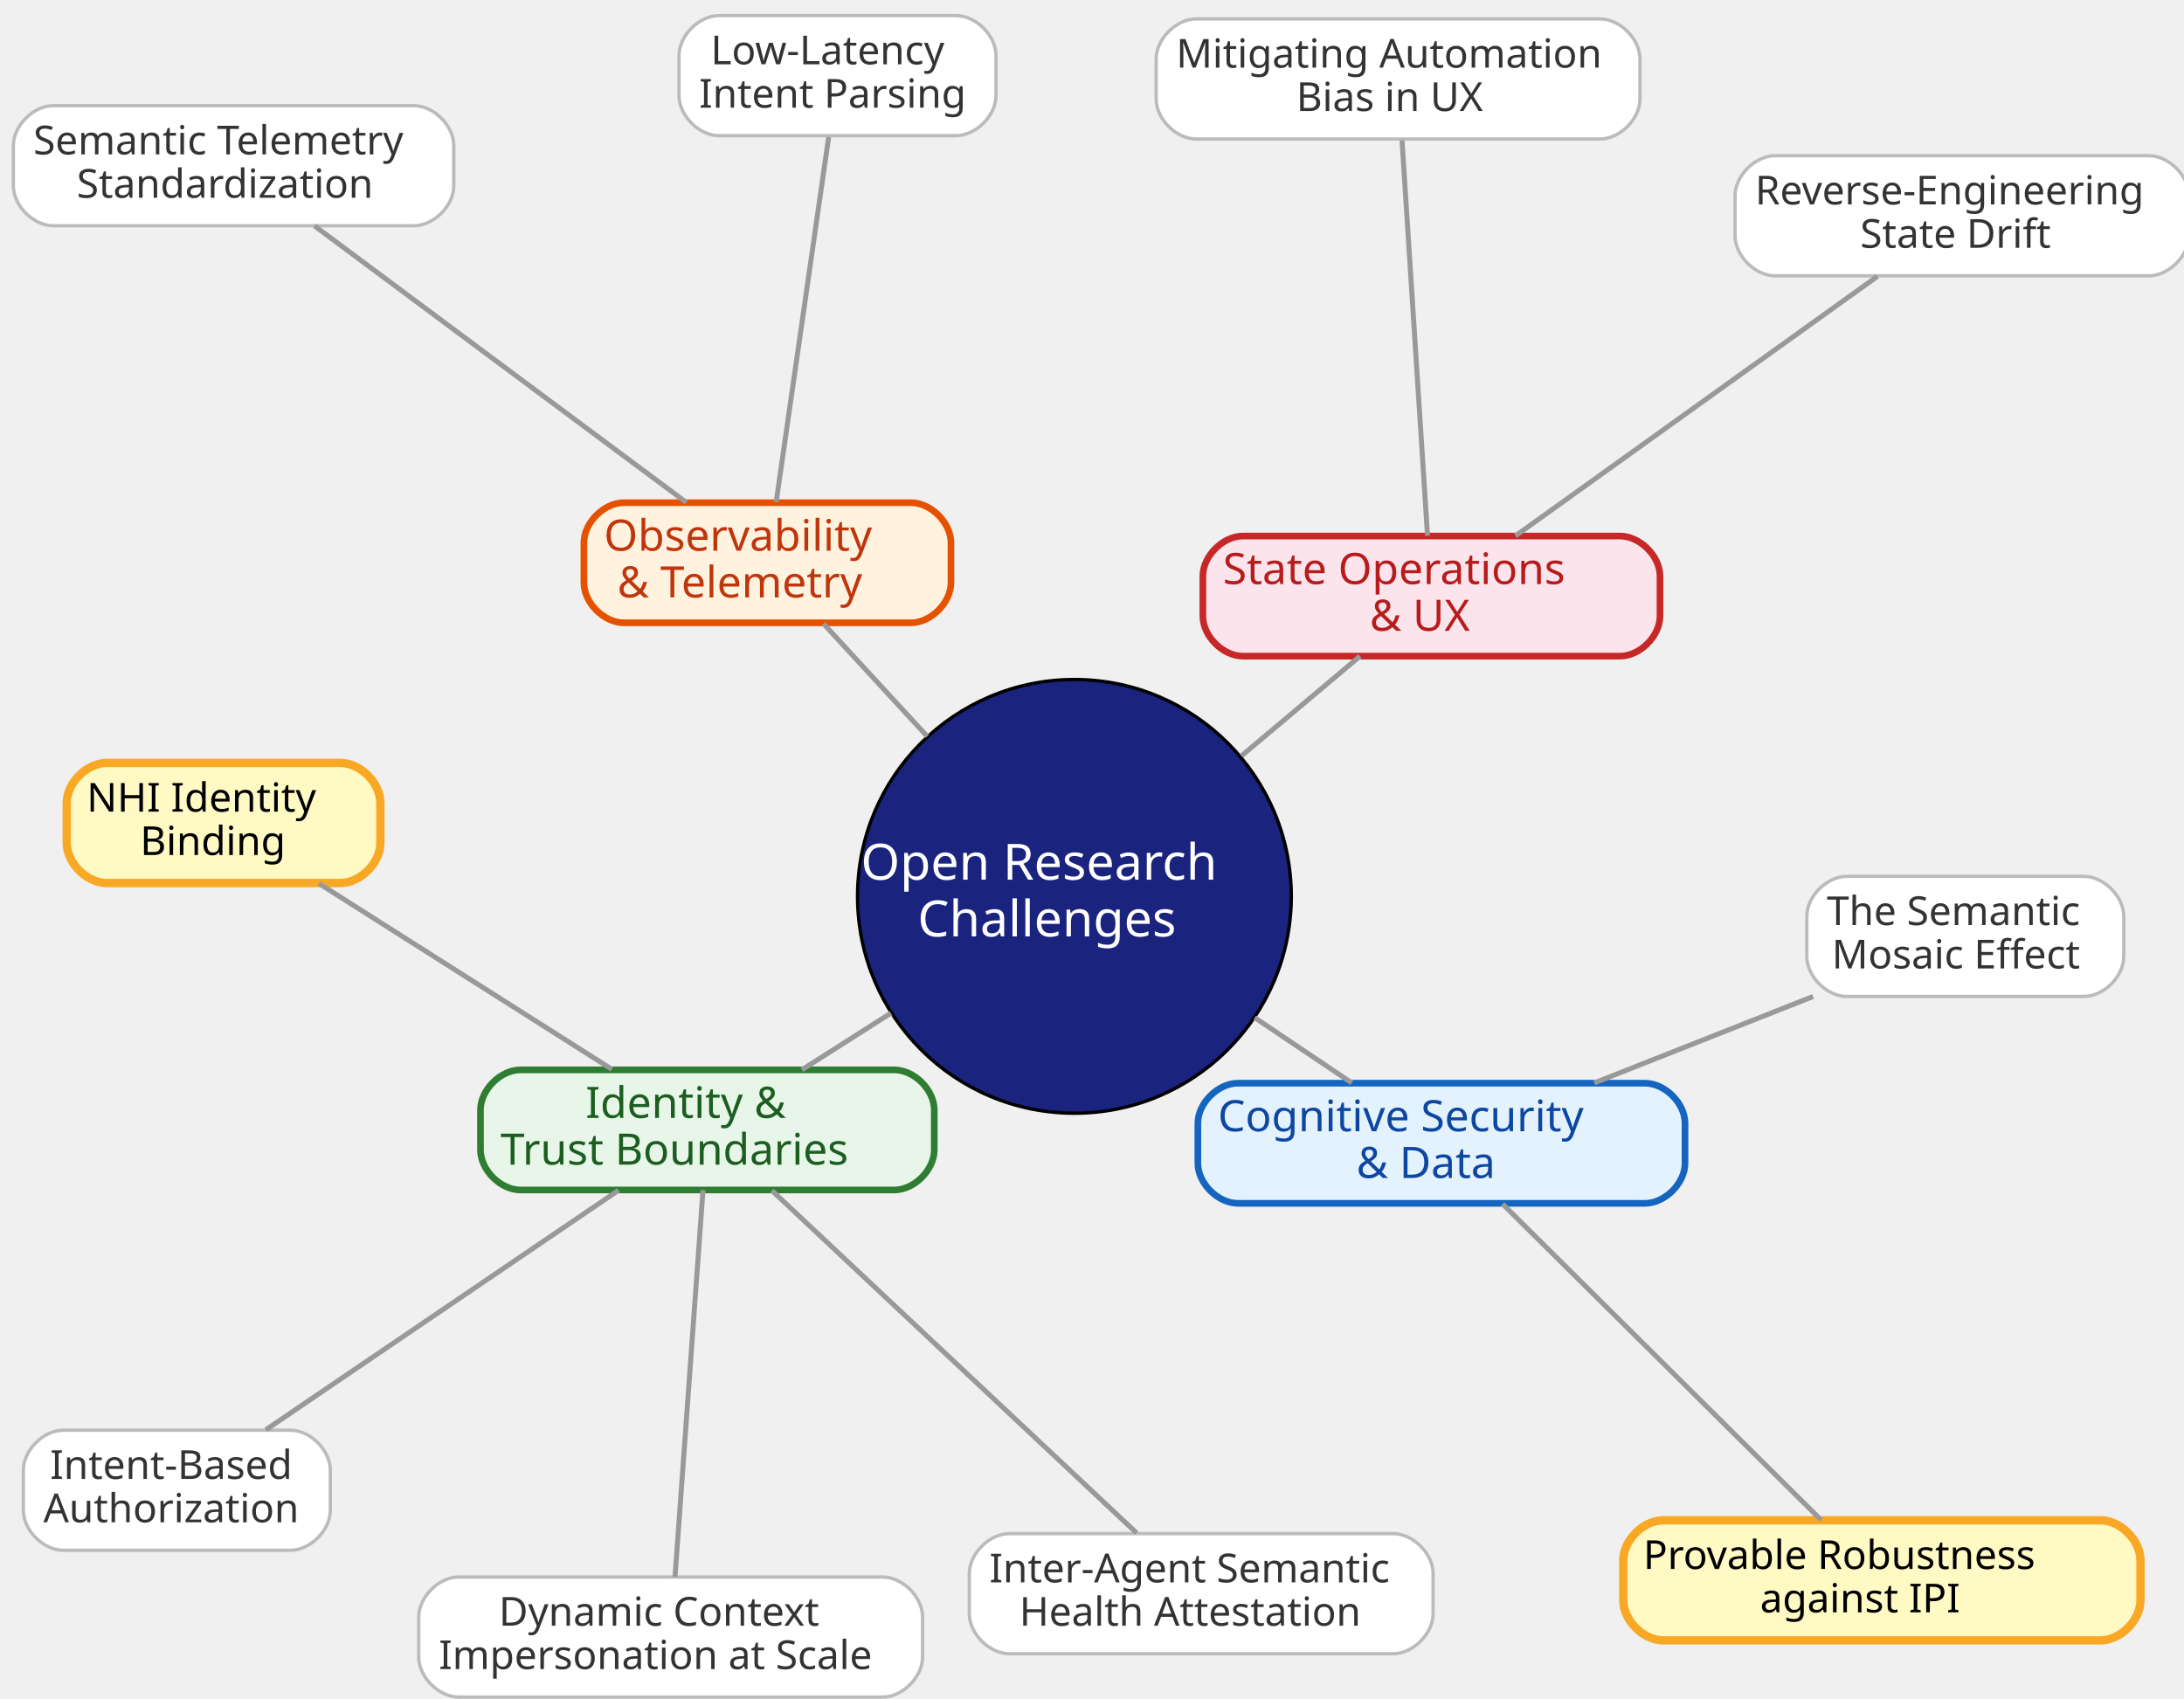
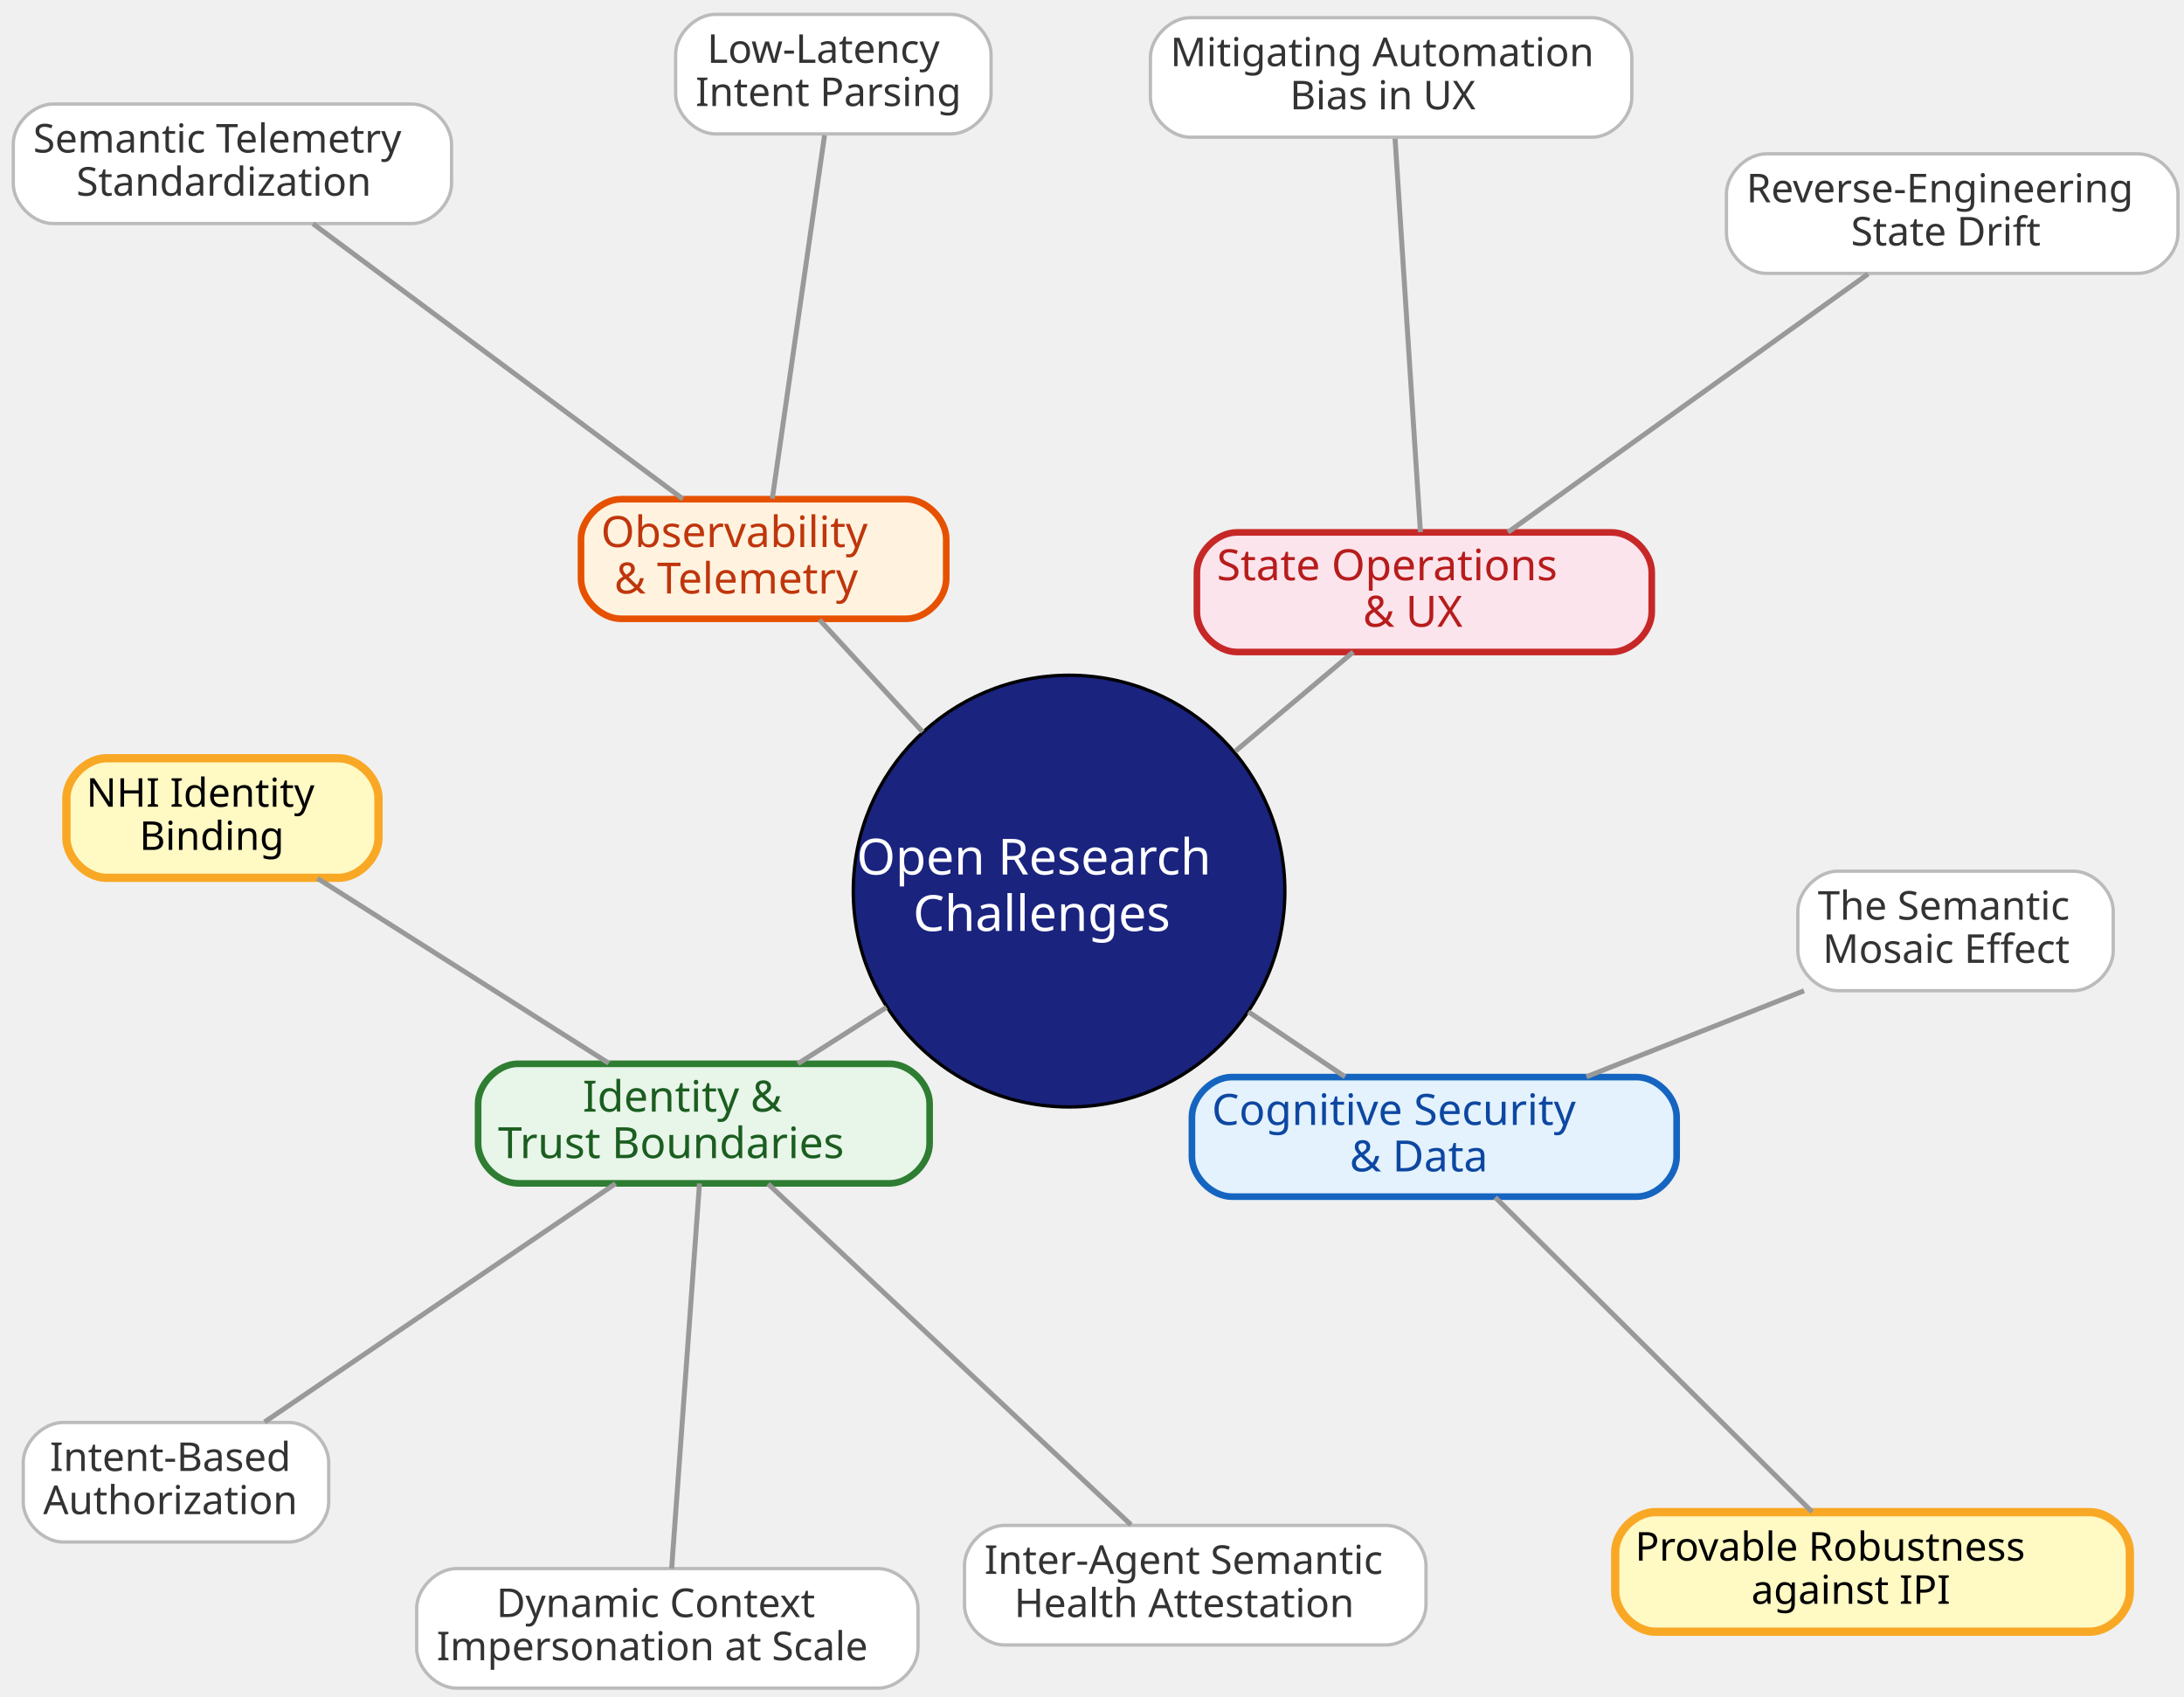
- <svg xmlns="http://www.w3.org/2000/svg" width="216pt" height="168pt" viewBox="0.00 0.00 216.00 167.56">
-   <g id="graph0" class="graph" transform="scale(0.33 0.33) rotate(0) translate(4 508)">
+ <svg xmlns="http://www.w3.org/2000/svg" width="421pt" height="327pt" viewBox="0.00 0.00 421.00 326.59">
+   <g id="graph0" class="graph" transform="scale(0.64 0.64) rotate(0) translate(4 508)">
    <g id="node1" class="node">
      <ellipse fill="#1a237e" stroke="black" cx="318" cy="-240" rx="65" ry="65" />
      <text text-anchor="start" x="254" y="-245" font-family="Montserrat Bold" font-size="15.00" fill="white">Open Research</text>
      <text text-anchor="start" x="271" y="-228" font-family="Montserrat Bold" font-size="15.00" fill="white">Challenges</text>
    </g>
    <g id="node2" class="node">
      <path fill="#e8f5e9" stroke="#2e7d32" stroke-width="2" d="M264,-188C264,-188 152,-188 152,-188 146,-188 140,-182 140,-176 140,-176 140,-164 140,-164 140,-158 146,-152 152,-152 152,-152 264,-152 264,-152 270,-152 276,-158 276,-164 276,-164 276,-176 276,-176 276,-182 270,-188 264,-188" />
      <text text-anchor="start" x="171.5" y="-173.6" font-family="Montserrat Bold" font-size="13.00" fill="#1b5e20">Identity &amp;</text>
      <text text-anchor="start" x="146" y="-159.6" font-family="Montserrat Bold" font-size="13.00" fill="#1b5e20">Trust Boundaries</text>
    </g>
    <g id="edge1" class="edge">
      <path fill="none" stroke="#999999" stroke-width="1.5" d="M263,-205C253.76,-199.12 244.52,-193.24 236.33,-188.03" />
    </g>
    <g id="node3" class="node">
      <path fill="#e3f2fd" stroke="#1565c0" stroke-width="2" d="M489,-184C489,-184 367,-184 367,-184 361,-184 355,-178 355,-172 355,-172 355,-160 355,-160 355,-154 361,-148 367,-148 367,-148 489,-148 489,-148 495,-148 501,-154 501,-160 501,-160 501,-172 501,-172 501,-178 495,-184 489,-184" />
      <text text-anchor="start" x="361" y="-169.6" font-family="Montserrat Bold" font-size="13.00" fill="#0d47a1">Cognitive Security</text>
      <text text-anchor="start" x="402.5" y="-155.6" font-family="Montserrat Bold" font-size="13.00" fill="#0d47a1">&amp; Data</text>
    </g>
    <g id="edge2" class="edge">
      <path fill="none" stroke="#999999" stroke-width="1.5" d="M372.03,-203.65C382.14,-196.85 392.29,-190.02 401.12,-184.09" />
    </g>
    <g id="node4" class="node">
      <path fill="#fff3e0" stroke="#e65100" stroke-width="2" d="M269,-358C269,-358 183,-358 183,-358 177,-358 171,-352 171,-346 171,-346 171,-334 171,-334 171,-328 177,-322 183,-322 183,-322 269,-322 269,-322 275,-322 281,-328 281,-334 281,-334 281,-346 281,-346 281,-352 275,-358 269,-358" />
      <text text-anchor="start" x="177" y="-343.6" font-family="Montserrat Bold" font-size="13.00" fill="#bf360c">Observability</text>
      <text text-anchor="start" x="181" y="-329.6" font-family="Montserrat Bold" font-size="13.00" fill="#bf360c">&amp; Telemetry</text>
    </g>
    <g id="edge3" class="edge">
      <path fill="none" stroke="#999999" stroke-width="1.5" d="M273.89,-287.95C262.82,-299.98 251.6,-312.17 242.81,-321.72" />
    </g>
    <g id="node5" class="node">
      <path fill="#fce4ec" stroke="#c62828" stroke-width="2" d="M481.5,-348C481.5,-348 368.5,-348 368.5,-348 362.5,-348 356.5,-342 356.5,-336 356.5,-336 356.5,-324 356.5,-324 356.5,-318 362.5,-312 368.5,-312 368.5,-312 481.5,-312 481.5,-312 487.5,-312 493.5,-318 493.5,-324 493.5,-324 493.5,-336 493.5,-336 493.5,-342 487.5,-348 481.5,-348" />
      <text text-anchor="start" x="362.5" y="-333.6" font-family="Montserrat Bold" font-size="13.00" fill="#b71c1c">State Operations</text>
      <text text-anchor="start" x="406.5" y="-319.6" font-family="Montserrat Bold" font-size="13.00" fill="#b71c1c">&amp; UX</text>
    </g>
    <g id="edge4" class="edge">
      <path fill="none" stroke="#999999" stroke-width="1.5" d="M368.05,-282.1C380.56,-292.62 393.33,-303.36 403.59,-311.99" />
    </g>
    <g id="node6" class="node">
      <path fill="#fff9c4" stroke="#f9a825" stroke-width="2.5" d="M98,-280C98,-280 28,-280 28,-280 22,-280 16,-274 16,-268 16,-268 16,-256 16,-256 16,-250 22,-244 28,-244 28,-244 98,-244 98,-244 104,-244 110,-250 110,-256 110,-256 110,-268 110,-268 110,-274 104,-280 98,-280" />
      <text text-anchor="start" x="22" y="-265.4" font-family="Montserrat Bold" font-size="12.00">NHI Identity</text>
      <text text-anchor="start" x="38" y="-252.4" font-family="Montserrat Bold" font-size="12.00">Binding</text>
    </g>
    <g id="edge5" class="edge">
      <path fill="none" stroke="#999999" stroke-width="1.5" d="M179.35,-188.18C153.93,-204.31 116.99,-227.74 91.59,-243.86" />
    </g>
    <g id="node7" class="node">
      <path fill="white" stroke="#bbbbbb" d="M83,-80C83,-80 15,-80 15,-80 9,-80 3,-74 3,-68 3,-68 3,-56 3,-56 3,-50 9,-44 15,-44 15,-44 83,-44 83,-44 89,-44 95,-50 95,-56 95,-56 95,-68 95,-68 95,-74 89,-80 83,-80" />
      <text text-anchor="start" x="11" y="-65.4" font-family="Montserrat" font-size="12.00" fill="#333333">Intent-Based</text>
      <text text-anchor="start" x="9" y="-52.4" font-family="Montserrat" font-size="12.00" fill="#333333">Authorization</text>
    </g>
    <g id="edge6" class="edge">
      <path fill="none" stroke="#999999" stroke-width="1.5" d="M181.39,-151.92C152.04,-131.99 105.08,-100.1 75.7,-80.14" />
    </g>
    <g id="node8" class="node">
      <path fill="white" stroke="#bbbbbb" d="M413.5,-49C413.5,-49 298.5,-49 298.5,-49 292.5,-49 286.5,-43 286.5,-37 286.5,-37 286.5,-25 286.5,-25 286.5,-19 292.5,-13 298.5,-13 298.5,-13 413.5,-13 413.5,-13 419.5,-13 425.5,-19 425.5,-25 425.5,-25 425.5,-37 425.5,-37 425.5,-43 419.5,-49 413.5,-49" />
      <text text-anchor="start" x="292.5" y="-34.4" font-family="Montserrat" font-size="12.00" fill="#333333">Inter-Agent Semantic</text>
      <text text-anchor="start" x="301.5" y="-21.4" font-family="Montserrat" font-size="12.00" fill="#333333">Health Attestation</text>
    </g>
    <g id="edge7" class="edge">
      <path fill="none" stroke="#999999" stroke-width="1.5" d="M227.35,-151.83C255.71,-125.19 308.28,-75.82 336.65,-49.18" />
    </g>
    <g id="node9" class="node">
      <path fill="white" stroke="#bbbbbb" d="M260.5,-36C260.5,-36 133.5,-36 133.5,-36 127.5,-36 121.5,-30 121.5,-24 121.5,-24 121.5,-12 121.5,-12 121.5,-6 127.5,0 133.5,0 133.5,0 260.5,0 260.5,0 266.5,0 272.5,-6 272.5,-12 272.5,-12 272.5,-24 272.5,-24 272.5,-30 266.5,-36 260.5,-36" />
      <text text-anchor="start" x="145.5" y="-21.4" font-family="Montserrat" font-size="12.00" fill="#333333">Dynamic Context</text>
      <text text-anchor="start" x="127.5" y="-8.4" font-family="Montserrat" font-size="12.00" fill="#333333">Impersonation at Scale</text>
    </g>
    <g id="edge8" class="edge">
      <path fill="none" stroke="#999999" stroke-width="1.5" d="M206.69,-151.97C204.58,-122.71 200.42,-65.25 198.3,-36.01" />
    </g>
    <g id="node10" class="node">
      <path fill="#fff9c4" stroke="#f9a825" stroke-width="2.5" d="M625.5,-53C625.5,-53 494.5,-53 494.5,-53 488.5,-53 482.5,-47 482.5,-41 482.5,-41 482.5,-29 482.5,-29 482.5,-23 488.5,-17 494.5,-17 494.5,-17 625.5,-17 625.5,-17 631.5,-17 637.5,-23 637.5,-29 637.5,-29 637.5,-41 637.5,-41 637.5,-47 631.5,-53 625.5,-53" />
      <text text-anchor="start" x="488.5" y="-38.4" font-family="Montserrat Bold" font-size="12.00">Provable Robustness</text>
      <text text-anchor="start" x="523.5" y="-25.4" font-family="Montserrat Bold" font-size="12.00">against IPI</text>
    </g>
    <g id="edge9" class="edge">
      <path fill="none" stroke="#999999" stroke-width="1.5" d="M446.35,-147.79C471.57,-122.76 516.67,-78.01 541.8,-53.06" />
    </g>
    <g id="node11" class="node">
      <path fill="white" stroke="#bbbbbb" d="M620.5,-246C620.5,-246 549.5,-246 549.5,-246 543.5,-246 537.5,-240 537.5,-234 537.5,-234 537.5,-222 537.5,-222 537.5,-216 543.5,-210 549.5,-210 549.5,-210 620.5,-210 620.5,-210 626.5,-210 632.5,-216 632.5,-222 632.5,-222 632.5,-234 632.5,-234 632.5,-240 626.5,-246 620.5,-246" />
      <text text-anchor="start" x="543.5" y="-231.4" font-family="Montserrat" font-size="12.00" fill="#333333">The Semantic</text>
      <text text-anchor="start" x="545" y="-218.4" font-family="Montserrat" font-size="12.00" fill="#333333">Mosaic Effect</text>
    </g>
    <g id="edge10" class="edge">
      <path fill="none" stroke="#999999" stroke-width="1.5" d="M473.83,-184.1C494.47,-192.25 518.77,-201.85 539.38,-209.99" />
    </g>
    <g id="node12" class="node">
      <path fill="white" stroke="#bbbbbb" d="M120,-477C120,-477 12,-477 12,-477 6,-477 0,-471 0,-465 0,-465 0,-453 0,-453 0,-447 6,-441 12,-441 12,-441 120,-441 120,-441 126,-441 132,-447 132,-453 132,-453 132,-465 132,-465 132,-471 126,-477 120,-477" />
      <text text-anchor="start" x="6" y="-462.4" font-family="Montserrat" font-size="12.00" fill="#333333">Semantic Telemetry</text>
      <text text-anchor="start" x="19" y="-449.4" font-family="Montserrat" font-size="12.00" fill="#333333">Standardization</text>
    </g>
    <g id="edge11" class="edge">
      <path fill="none" stroke="#999999" stroke-width="1.5" d="M201.7,-358.07C171.54,-380.51 120.41,-418.53 90.27,-440.95" />
    </g>
    <g id="node13" class="node">
      <path fill="white" stroke="#bbbbbb" d="M282.5,-504C282.5,-504 211.5,-504 211.5,-504 205.5,-504 199.5,-498 199.5,-492 199.5,-492 199.5,-480 199.5,-480 199.5,-474 205.5,-468 211.5,-468 211.5,-468 282.5,-468 282.5,-468 288.5,-468 294.5,-474 294.5,-480 294.5,-480 294.5,-492 294.5,-492 294.5,-498 288.5,-504 282.5,-504" />
      <text text-anchor="start" x="209" y="-489.4" font-family="Montserrat" font-size="12.00" fill="#333333">Low-Latency</text>
      <text text-anchor="start" x="205.5" y="-476.4" font-family="Montserrat" font-size="12.00" fill="#333333">Intent Parsing</text>
    </g>
    <g id="edge12" class="edge">
      <path fill="none" stroke="#999999" stroke-width="1.5" d="M228.62,-358.2C232.64,-386.17 240.31,-439.46 244.35,-467.57" />
    </g>
    <g id="node14" class="node">
      <path fill="white" stroke="#bbbbbb" d="M640,-462C640,-462 528,-462 528,-462 522,-462 516,-456 516,-450 516,-450 516,-438 516,-438 516,-432 522,-426 528,-426 528,-426 640,-426 640,-426 646,-426 652,-432 652,-438 652,-438 652,-450 652,-450 652,-456 646,-462 640,-462" />
      <text text-anchor="start" x="522" y="-447.4" font-family="Montserrat" font-size="12.00" fill="#333333">Reverse-Engineering</text>
      <text text-anchor="start" x="553.5" y="-434.4" font-family="Montserrat" font-size="12.00" fill="#333333">State Drift</text>
    </g>
    <g id="edge13" class="edge">
      <path fill="none" stroke="#999999" stroke-width="1.5" d="M450.19,-348.06C479.88,-369.35 528.91,-404.5 558.66,-425.83" />
    </g>
    <g id="node15" class="node">
      <path fill="white" stroke="#bbbbbb" d="M475.5,-503C475.5,-503 354.5,-503 354.5,-503 348.5,-503 342.5,-497 342.5,-491 342.5,-491 342.5,-479 342.5,-479 342.5,-473 348.5,-467 354.5,-467 354.5,-467 475.5,-467 475.5,-467 481.5,-467 487.5,-473 487.5,-479 487.5,-479 487.5,-491 487.5,-491 487.5,-497 481.5,-503 475.5,-503" />
      <text text-anchor="start" x="348.5" y="-488.4" font-family="Montserrat" font-size="12.00" fill="#333333">Mitigating Automation</text>
      <text text-anchor="start" x="384.5" y="-475.4" font-family="Montserrat" font-size="12.00" fill="#333333">Bias in UX</text>
    </g>
    <g id="edge14" class="edge">
      <path fill="none" stroke="#999999" stroke-width="1.5" d="M423.83,-348.08C421.92,-377.79 418.12,-436.61 416.19,-466.55" />
    </g>
  </g>
</svg>
